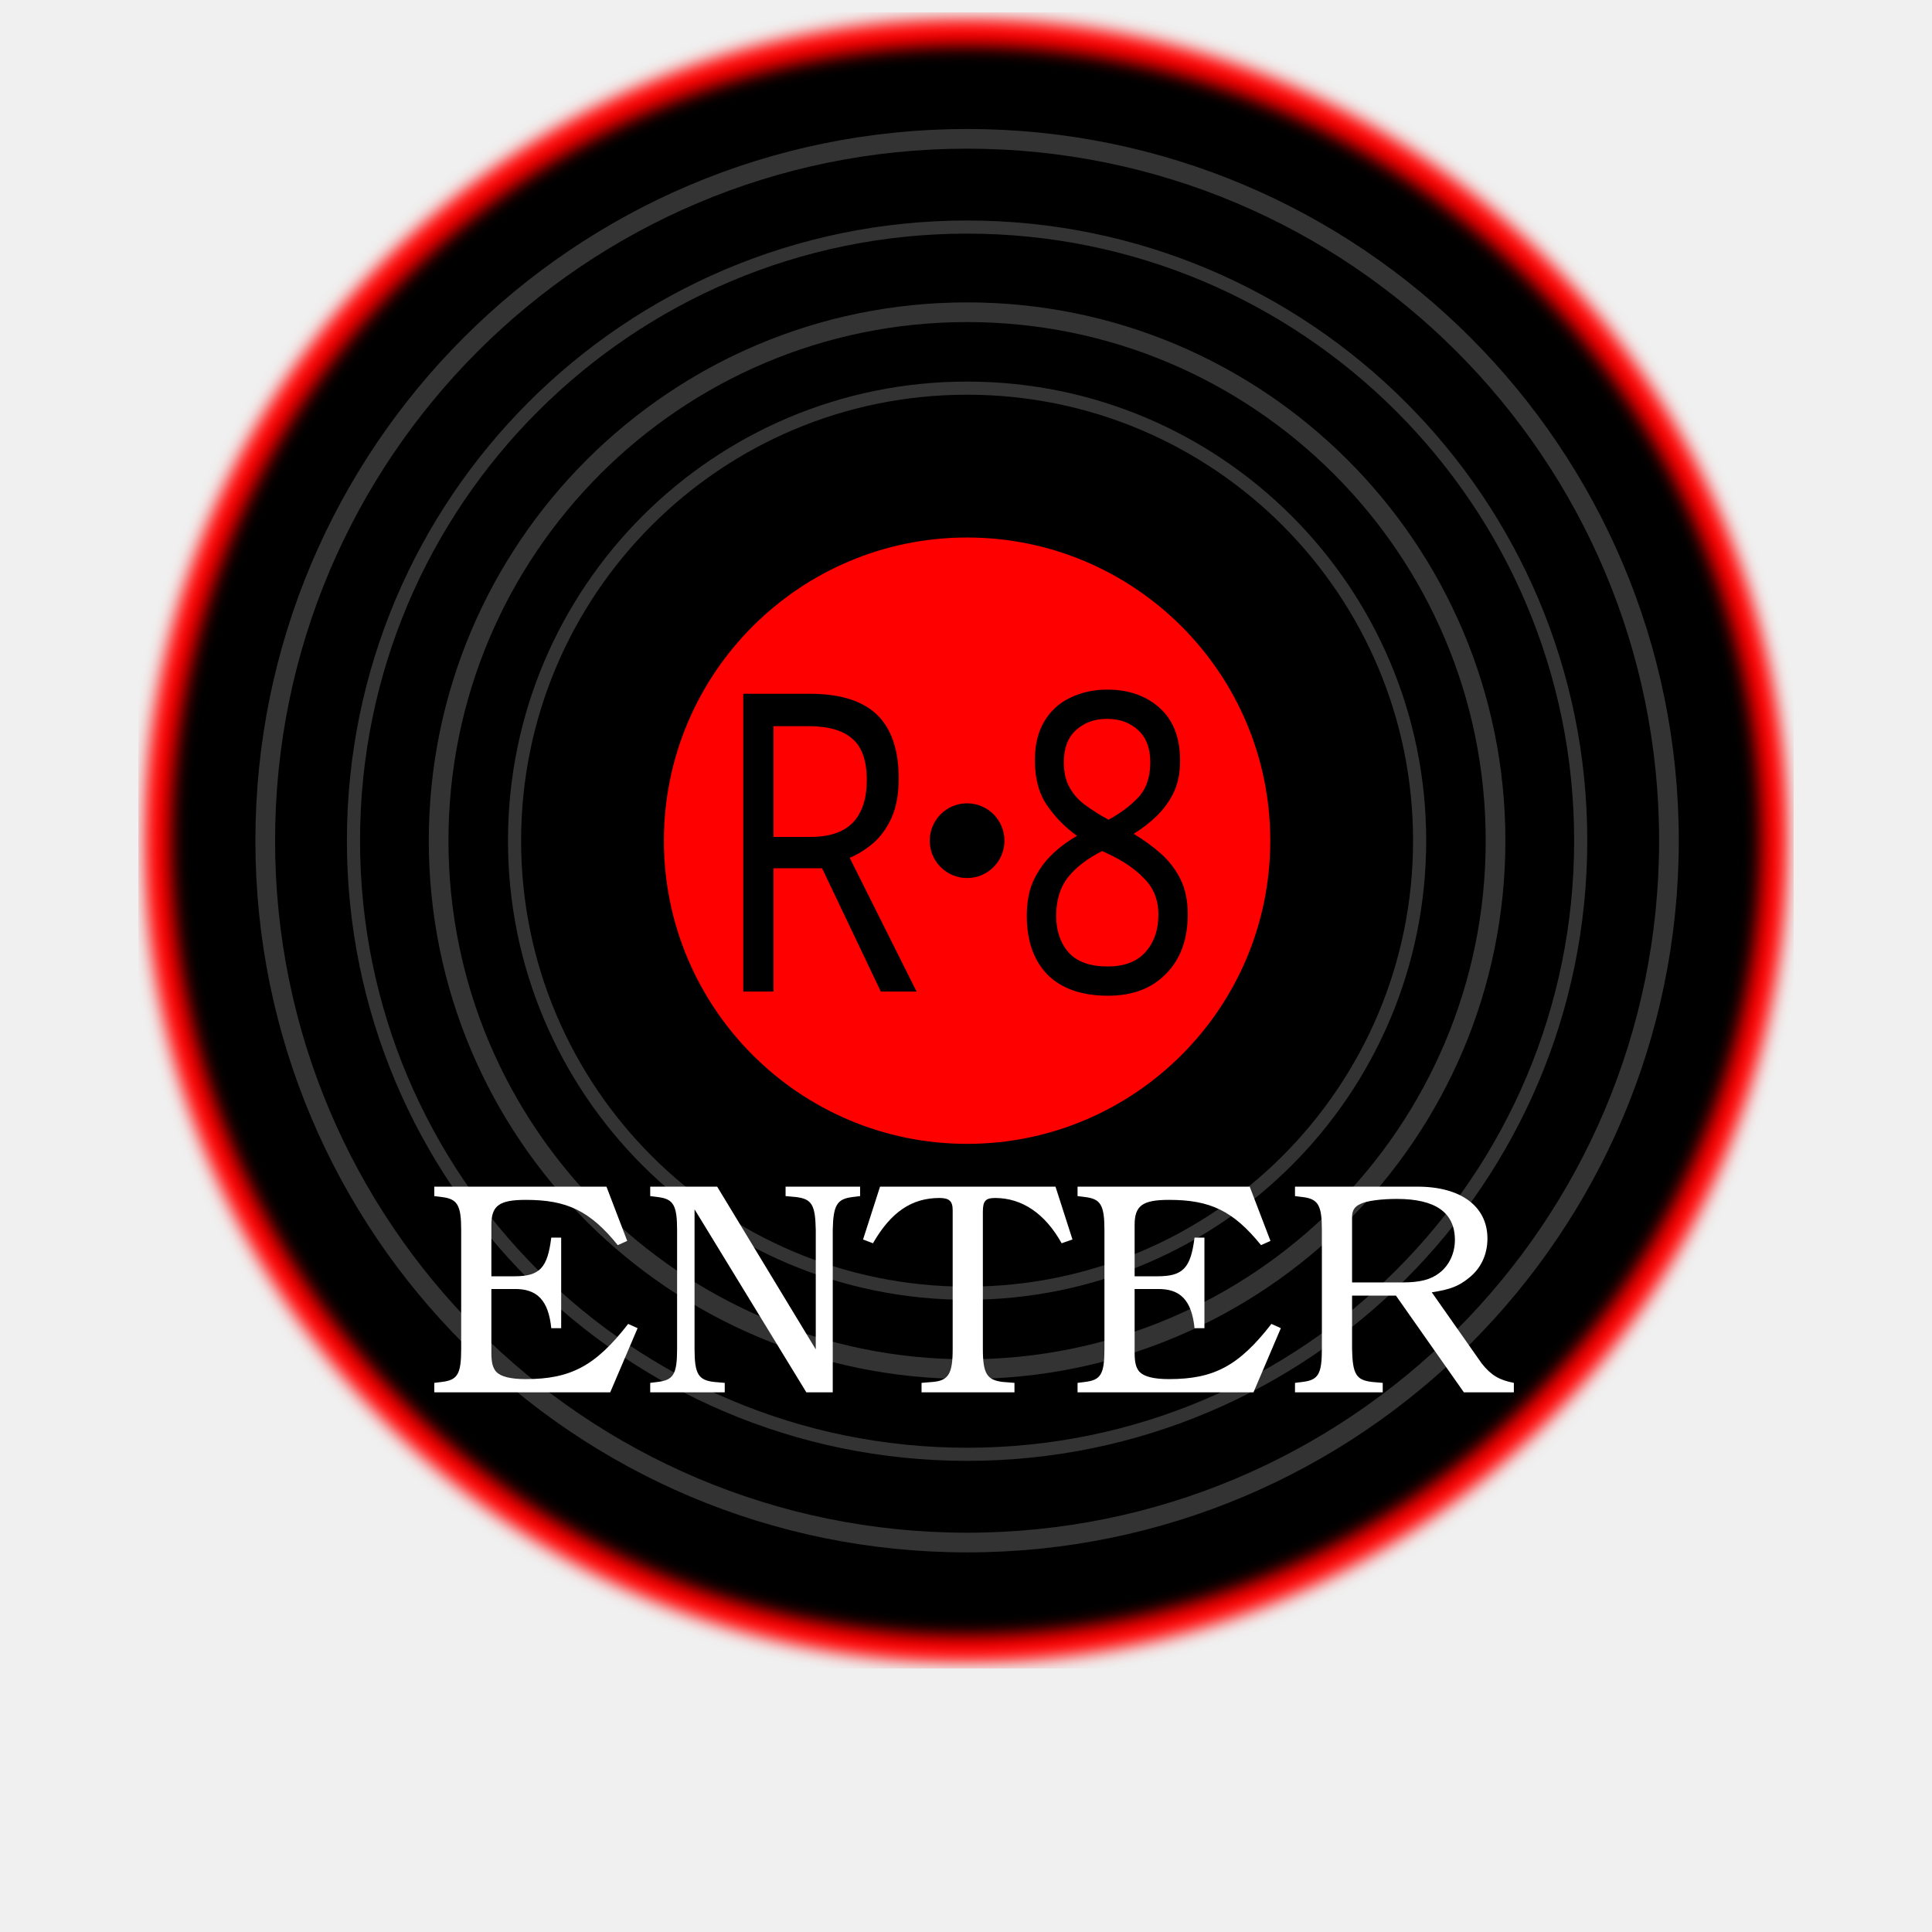
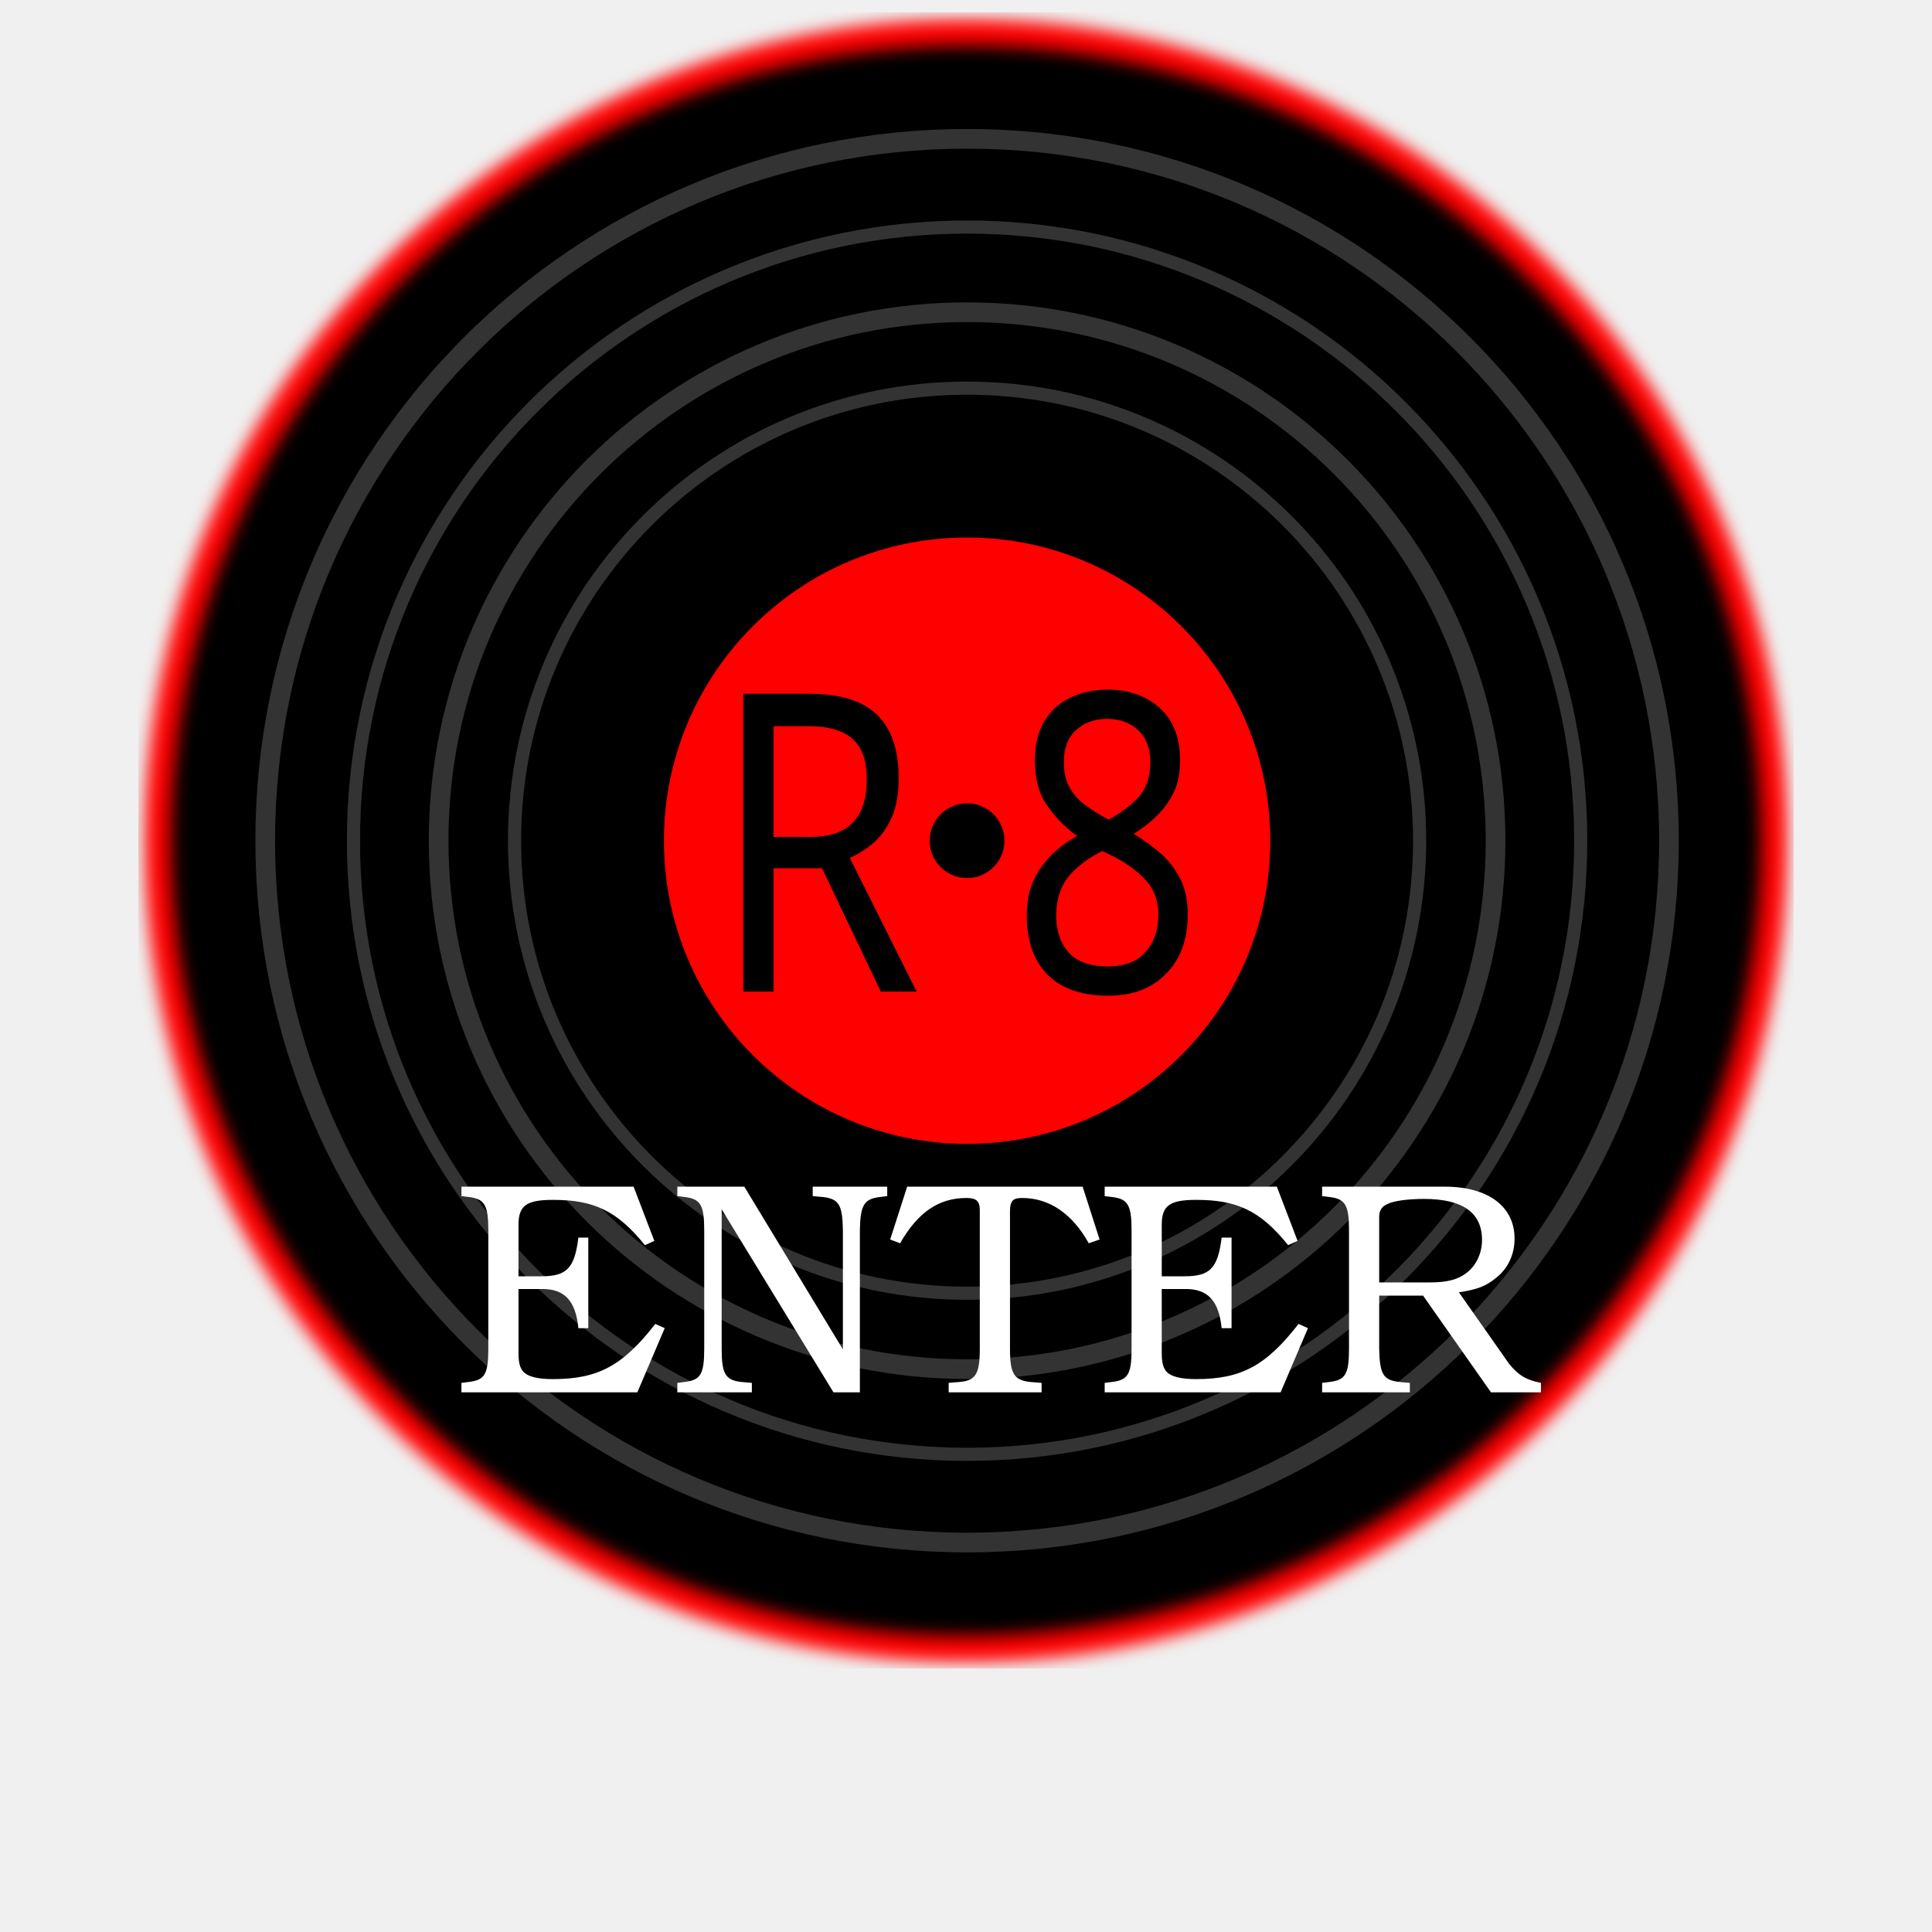
<svg xmlns="http://www.w3.org/2000/svg" width="64" height="64" viewBox="0 0 64 64" id="svg2" version="1.1">
  <defs id="defs4">
    <filter style="color-interpolation-filters:sRGB" id="filter4163" x="-0.012" width="1.024" y="-0.012" height="1.024">
      <feGaussianBlur stdDeviation="0.241" id="feGaussianBlur4165" />
    </filter>
  </defs>
  <g id="layer1" transform="translate(0,-988.3622)">
    <g id="g3021" transform="translate(3.1651314e-8,0.00192015)">
      <circle d="m 55.948,1020.046 c 0,13.313 -10.793,24.106 -24.106,24.106 -13.313,0 -24.106,-10.793 -24.106,-24.106 0,-13.313 10.793,-24.106 24.106,-24.106 13.313,0 24.106,10.793 24.106,24.106 z" transform="matrix(1.110567,0,0,1.110567,-3.362436,-116.6204)" r="24.106" cy="1020.046" cx="31.842" id="path3361" style="fill:#000000;stroke:#ff0000;stroke-width:0.783;stroke-miterlimit:4;stroke-dasharray:none;filter:url(#filter4163)" />
      <circle d="m 42.079,1016.209 c 0,5.547 -4.496,10.043 -10.043,10.043 -5.547,0 -10.043,-4.496 -10.043,-10.043 0,-5.547 4.496,-10.043 10.043,-10.043 5.547,0 10.043,4.496 10.043,10.043 z" r="10.043" cy="1016.209" cx="32.036" id="path4173" style="fill:#ff0000;stroke:none" />
      <circle d="m 33.274,1016.209 c 0,0.684 -0.554,1.238 -1.238,1.238 -0.684,0 -1.238,-0.554 -1.238,-1.238 0,-0.684 0.554,-1.238 1.238,-1.238 0.684,0 1.238,0.554 1.238,1.238 z" r="1.238" cy="1016.209" cx="32.036" id="path4169" style="fill:#000000;stroke:none" />
      <text transform="scale(0.9028957,1.107548)" id="text4183" y="922.043" x="26.052" style="font-size:12.483px;font-style:normal;font-variant:normal;font-weight:500;font-stretch:normal;line-height:125%;letter-spacing:0px;word-spacing:0px;fill:#000000;fill-opacity:1;stroke:none;font-family:Big Caslon;-inkscape-font-specification:Big Caslon Medium" xml:space="preserve">
        <tspan y="922.043" x="26.052" id="tspan4185">R 8</tspan>
      </text>
      <text id="text4140" y="1016.828" x="36.579" style="font-size:4.348px;font-style:normal;font-variant:normal;font-weight:500;font-stretch:normal;line-height:125%;letter-spacing:0px;word-spacing:0px;fill:#000000;fill-opacity:1;stroke:none;font-family:Big Caslon;-inkscape-font-specification:Big Caslon Medium" xml:space="preserve">
        <tspan y="1016.828" x="36.579" id="tspan4142" />
      </text>
      <circle d="m 47.027,1016.209 c 0,8.279 -6.712,14.991 -14.991,14.991 -8.279,0 -14.991,-6.712 -14.991,-14.991 0,-8.279 6.712,-14.991 14.991,-14.991 8.279,0 14.991,6.712 14.991,14.991 z" r="14.991" cy="1016.209" cx="32.036" id="path4148" style="fill:none;stroke:#333333;stroke-width:0.435;stroke-miterlimit:4;stroke-dasharray:none" />
      <circle d="m 49.542,1016.209 c 0,9.669 -7.838,17.506 -17.506,17.506 -9.669,0 -17.506,-7.838 -17.506,-17.506 0,-9.668 7.838,-17.506 17.506,-17.506 9.669,0 17.506,7.838 17.506,17.506 z" r="17.506" cy="1016.209" cx="32.036" id="path4150" style="fill:none;stroke:#333333;stroke-width:0.652;stroke-miterlimit:4;stroke-dasharray:none" />
      <circle d="m 52.362,1016.209 c 0,11.226 -9.101,20.327 -20.327,20.327 -11.226,0 -20.327,-9.101 -20.327,-20.327 0,-11.226 9.101,-20.327 20.327,-20.327 11.226,0 20.327,9.101 20.327,20.327 z" r="20.327" cy="1016.209" cx="32.036" id="path4152" style="fill:none;stroke:#333333;stroke-width:0.435;stroke-miterlimit:4;stroke-dasharray:none" />
      <circle d="m 55.286,1016.209 c 0,12.841 -10.409,23.25 -23.25,23.25 -12.841,0 -23.25,-10.409 -23.25,-23.25 0,-12.841 10.409,-23.25 23.25,-23.25 12.841,0 23.25,10.41 23.25,23.25 z" r="23.25" cy="1016.209" cx="32.036" id="path4156" style="fill:none;stroke:#333333;stroke-width:0.652;stroke-miterlimit:4;stroke-dasharray:none" />
    </g>
    <text xml:space="preserve" style="font-size:14.137px;font-style:normal;font-variant:normal;font-weight:500;font-stretch:normal;line-height:125%;letter-spacing:0px;word-spacing:0px;fill:#ff0000;fill-opacity:1;stroke:none;font-family:Big Caslon;-inkscape-font-specification:Big Caslon Medium" x="-1.237" y="1487.274" id="text4190" transform="scale(1.413695,0.707366)">
      <tspan id="tspan4192" x="-1.237" y="1487.274" />
    </text>
-     <text xml:space="preserve" style="font-size:10px;font-style:normal;font-variant:normal;font-weight:normal;font-stretch:normal;line-height:125%;letter-spacing:0px;word-spacing:0px;fill:#ffffff;fill-opacity:1;stroke:none;font-family:URW Bookman L;-inkscape-font-specification:URW Bookman L" x="14.073" y="1034.484" id="text3034">
-       <tspan id="tspan3036" x="14.073" y="1034.484">ENTER</tspan>
+     <text xml:space="preserve" style="font-size:10px;font-style:normal;font-variant:normal;font-weight:normal;font-stretch:normal;line-height:125%;letter-spacing:0px;word-spacing:0px;fill:#ffffff;fill-opacity:1;stroke:none;font-family:URW Bookman L;-inkscape-font-specification:URW Bookman L" x="14.973" y="1034.484" id="text3034">
+       <tspan id="tspan3036" x="14.973" y="1034.484">ENTER</tspan>
    </text>
  </g>
</svg>
